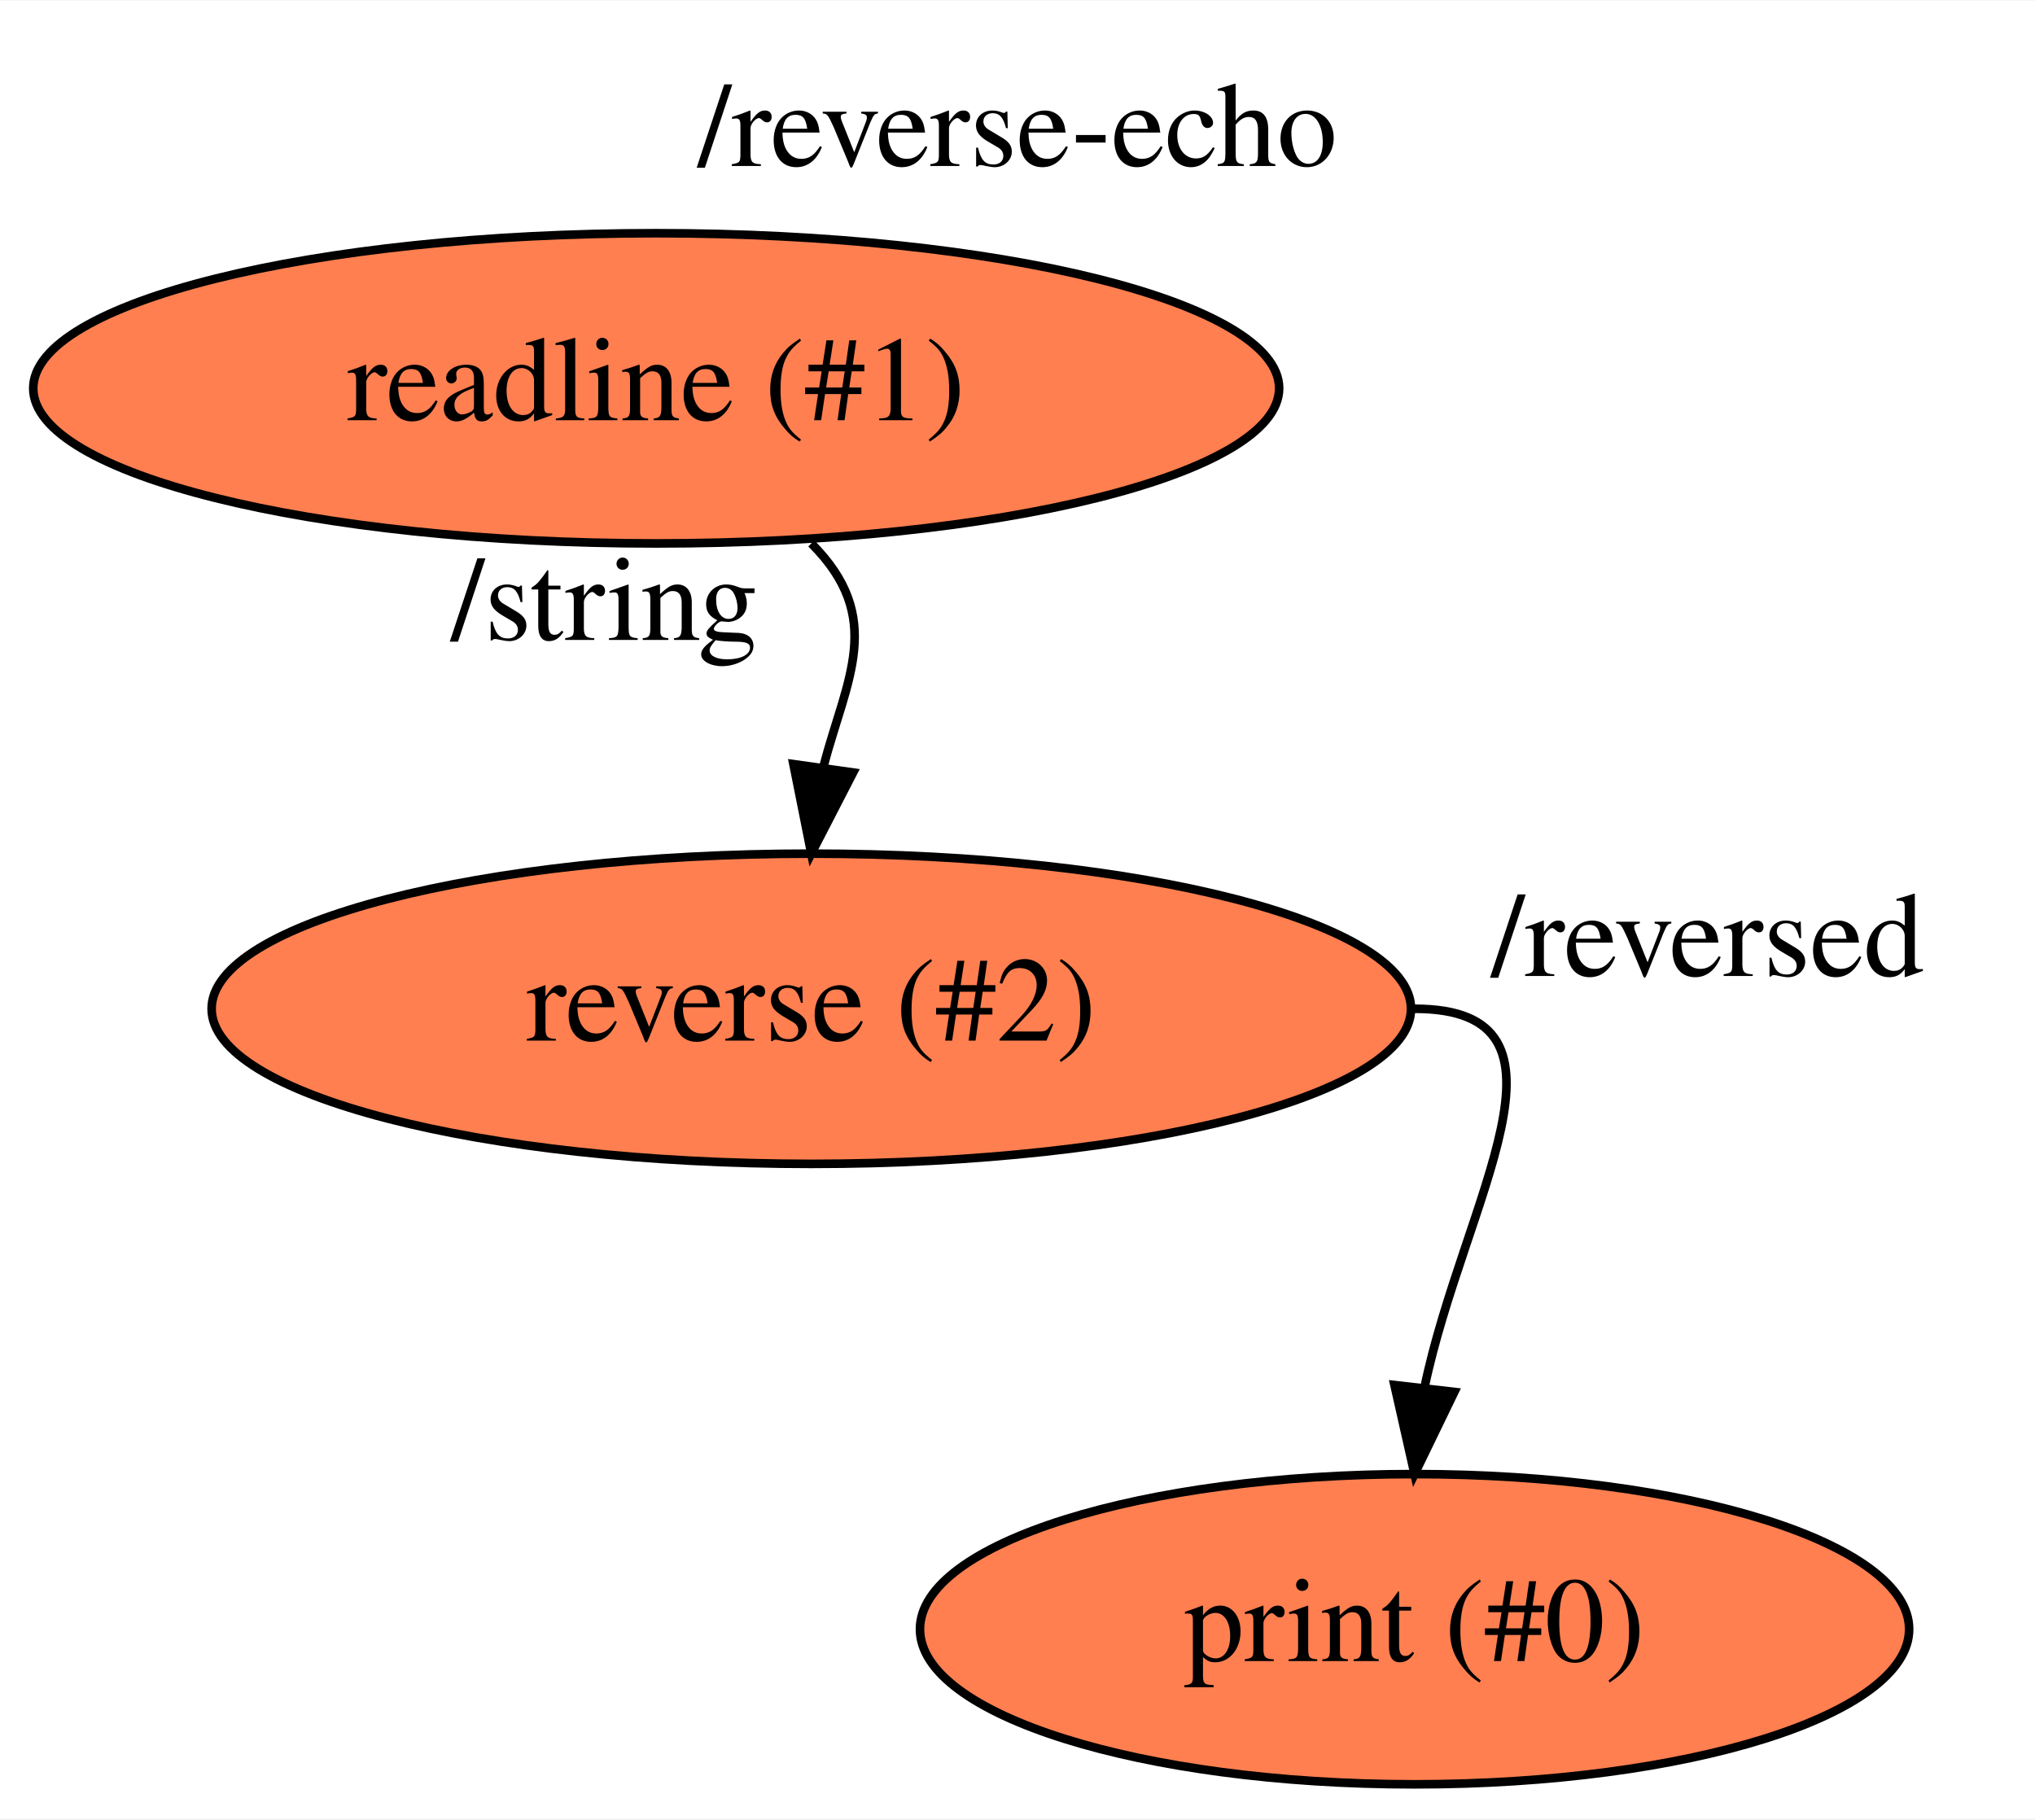
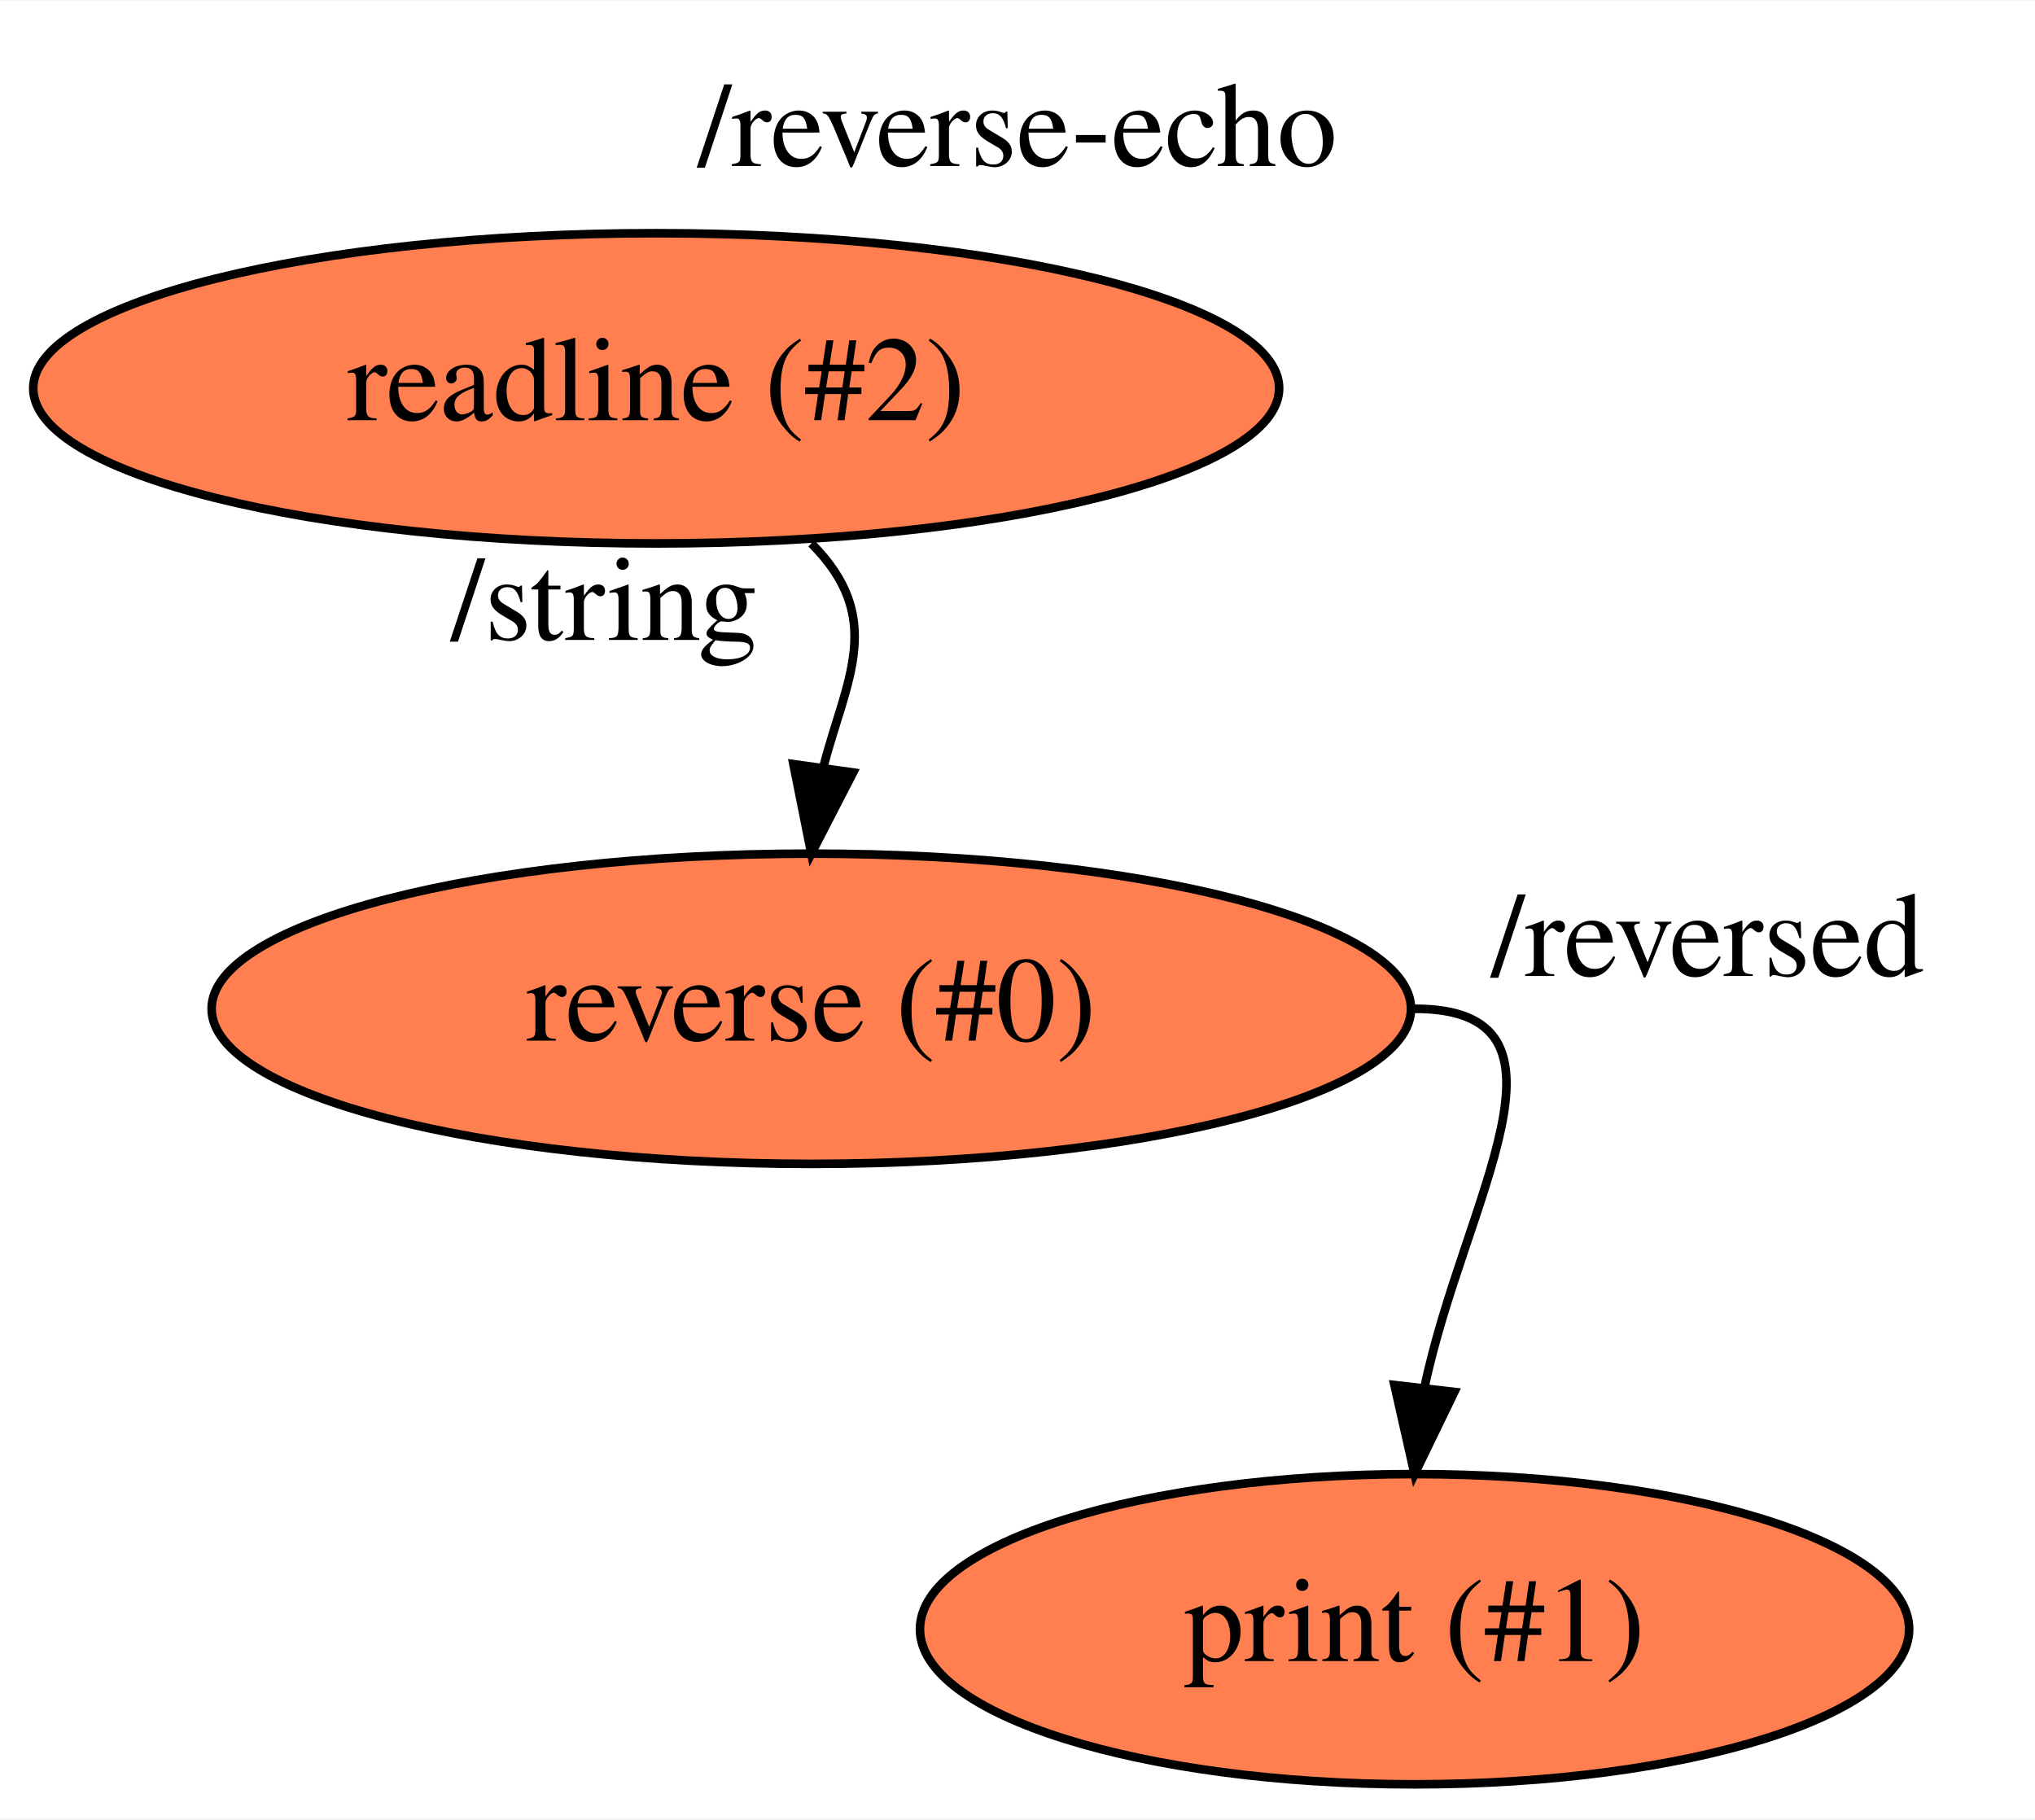
<svg xmlns="http://www.w3.org/2000/svg" xmlns:xlink="http://www.w3.org/1999/xlink" width="236pt" height="211pt" viewBox="0.00 0.00 236.14 211.00">
  <g id="graph0" class="graph" transform="scale(1 1) rotate(0) translate(4 207)">
    <polygon fill="#ffffff" stroke="transparent" points="-4,4 -4,-207 232.144,-207 232.144,4 -4,4" />
    <text text-anchor="middle" x="114.072" y="-187.8" font-family="Times,serif" font-size="14.00" fill="#000000">/reverse-echo</text>
    <g id="node1" class="node">
      <g id="a_node1">
-         <a xlink:href="file:///home/travis/build/andrewdavidmackenzie/flow/flowr/src/lib/flowruntime/stdio/readline.html" xlink:title="readline (#1)">
+         <a xlink:href="file:///home/travis/build/andrewdavidmackenzie/flow/flowr/src/lib/flowruntime/stdio/readline.html" xlink:title="readline (#2)">
          <ellipse fill="#ff7f50" stroke="#000000" cx="72.144" cy="-162" rx="72.287" ry="18" />
-           <text text-anchor="middle" x="72.144" y="-158.3" font-family="Times,serif" font-size="14.00" fill="#000000">readline (#1)</text>
+           <text text-anchor="middle" x="72.144" y="-158.3" font-family="Times,serif" font-size="14.00" fill="#000000">readline (#2)</text>
        </a>
      </g>
    </g>
    <g id="node2" class="node">
      <g id="a_node2">
-         <a xlink:href="file:///home/travis/build/andrewdavidmackenzie/flow/samples/reverse-echo/reverse/reverse.html" xlink:title="reverse (#2)">
+         <a xlink:href="file:///home/travis/build/andrewdavidmackenzie/flow/samples/reverse-echo/reverse/reverse.html" xlink:title="reverse (#0)">
          <ellipse fill="#ff7f50" stroke="#000000" cx="90.144" cy="-90" rx="69.588" ry="18" />
-           <text text-anchor="middle" x="90.144" y="-86.3" font-family="Times,serif" font-size="14.00" fill="#000000">reverse (#2)</text>
+           <text text-anchor="middle" x="90.144" y="-86.3" font-family="Times,serif" font-size="14.00" fill="#000000">reverse (#0)</text>
        </a>
      </g>
    </g>
    <g id="edge1" class="edge">
      <path fill="none" stroke="#000000" d="M90.144,-144C98.806,-135.338 94.204,-128.216 91.571,-118.173" />
      <polygon fill="#000000" stroke="#000000" points="94.999,-117.417 90.144,-108 88.067,-118.389 94.999,-117.417" />
      <text text-anchor="middle" x="66.144" y="-132.8" font-family="Times,serif" font-size="14.00" fill="#000000">/string</text>
    </g>
    <g id="node3" class="node">
      <g id="a_node3">
-         <a xlink:href="file:///home/travis/build/andrewdavidmackenzie/flow/flowr/src/lib/flowruntime/stdio/stdout.html" xlink:title="print (#0)">
+         <a xlink:href="file:///home/travis/build/andrewdavidmackenzie/flow/flowr/src/lib/flowruntime/stdio/stdout.html" xlink:title="print (#1)">
          <ellipse fill="#ff7f50" stroke="#000000" cx="160.144" cy="-18" rx="57.391" ry="18" />
-           <text text-anchor="middle" x="160.144" y="-14.3" font-family="Times,serif" font-size="14.00" fill="#000000">print (#0)</text>
+           <text text-anchor="middle" x="160.144" y="-14.3" font-family="Times,serif" font-size="14.00" fill="#000000">print (#1)</text>
        </a>
      </g>
    </g>
    <g id="edge2" class="edge">
      <path fill="none" stroke="#000000" d="M160.144,-90C180.862,-90 165.809,-67.642 161.305,-46.088" />
      <polygon fill="#000000" stroke="#000000" points="164.765,-45.534 160.144,-36 157.811,-46.335 164.765,-45.534" />
      <text text-anchor="middle" x="194.144" y="-93.8" font-family="Times,serif" font-size="14.00" fill="#000000">/reversed</text>
    </g>
  </g>
</svg>
